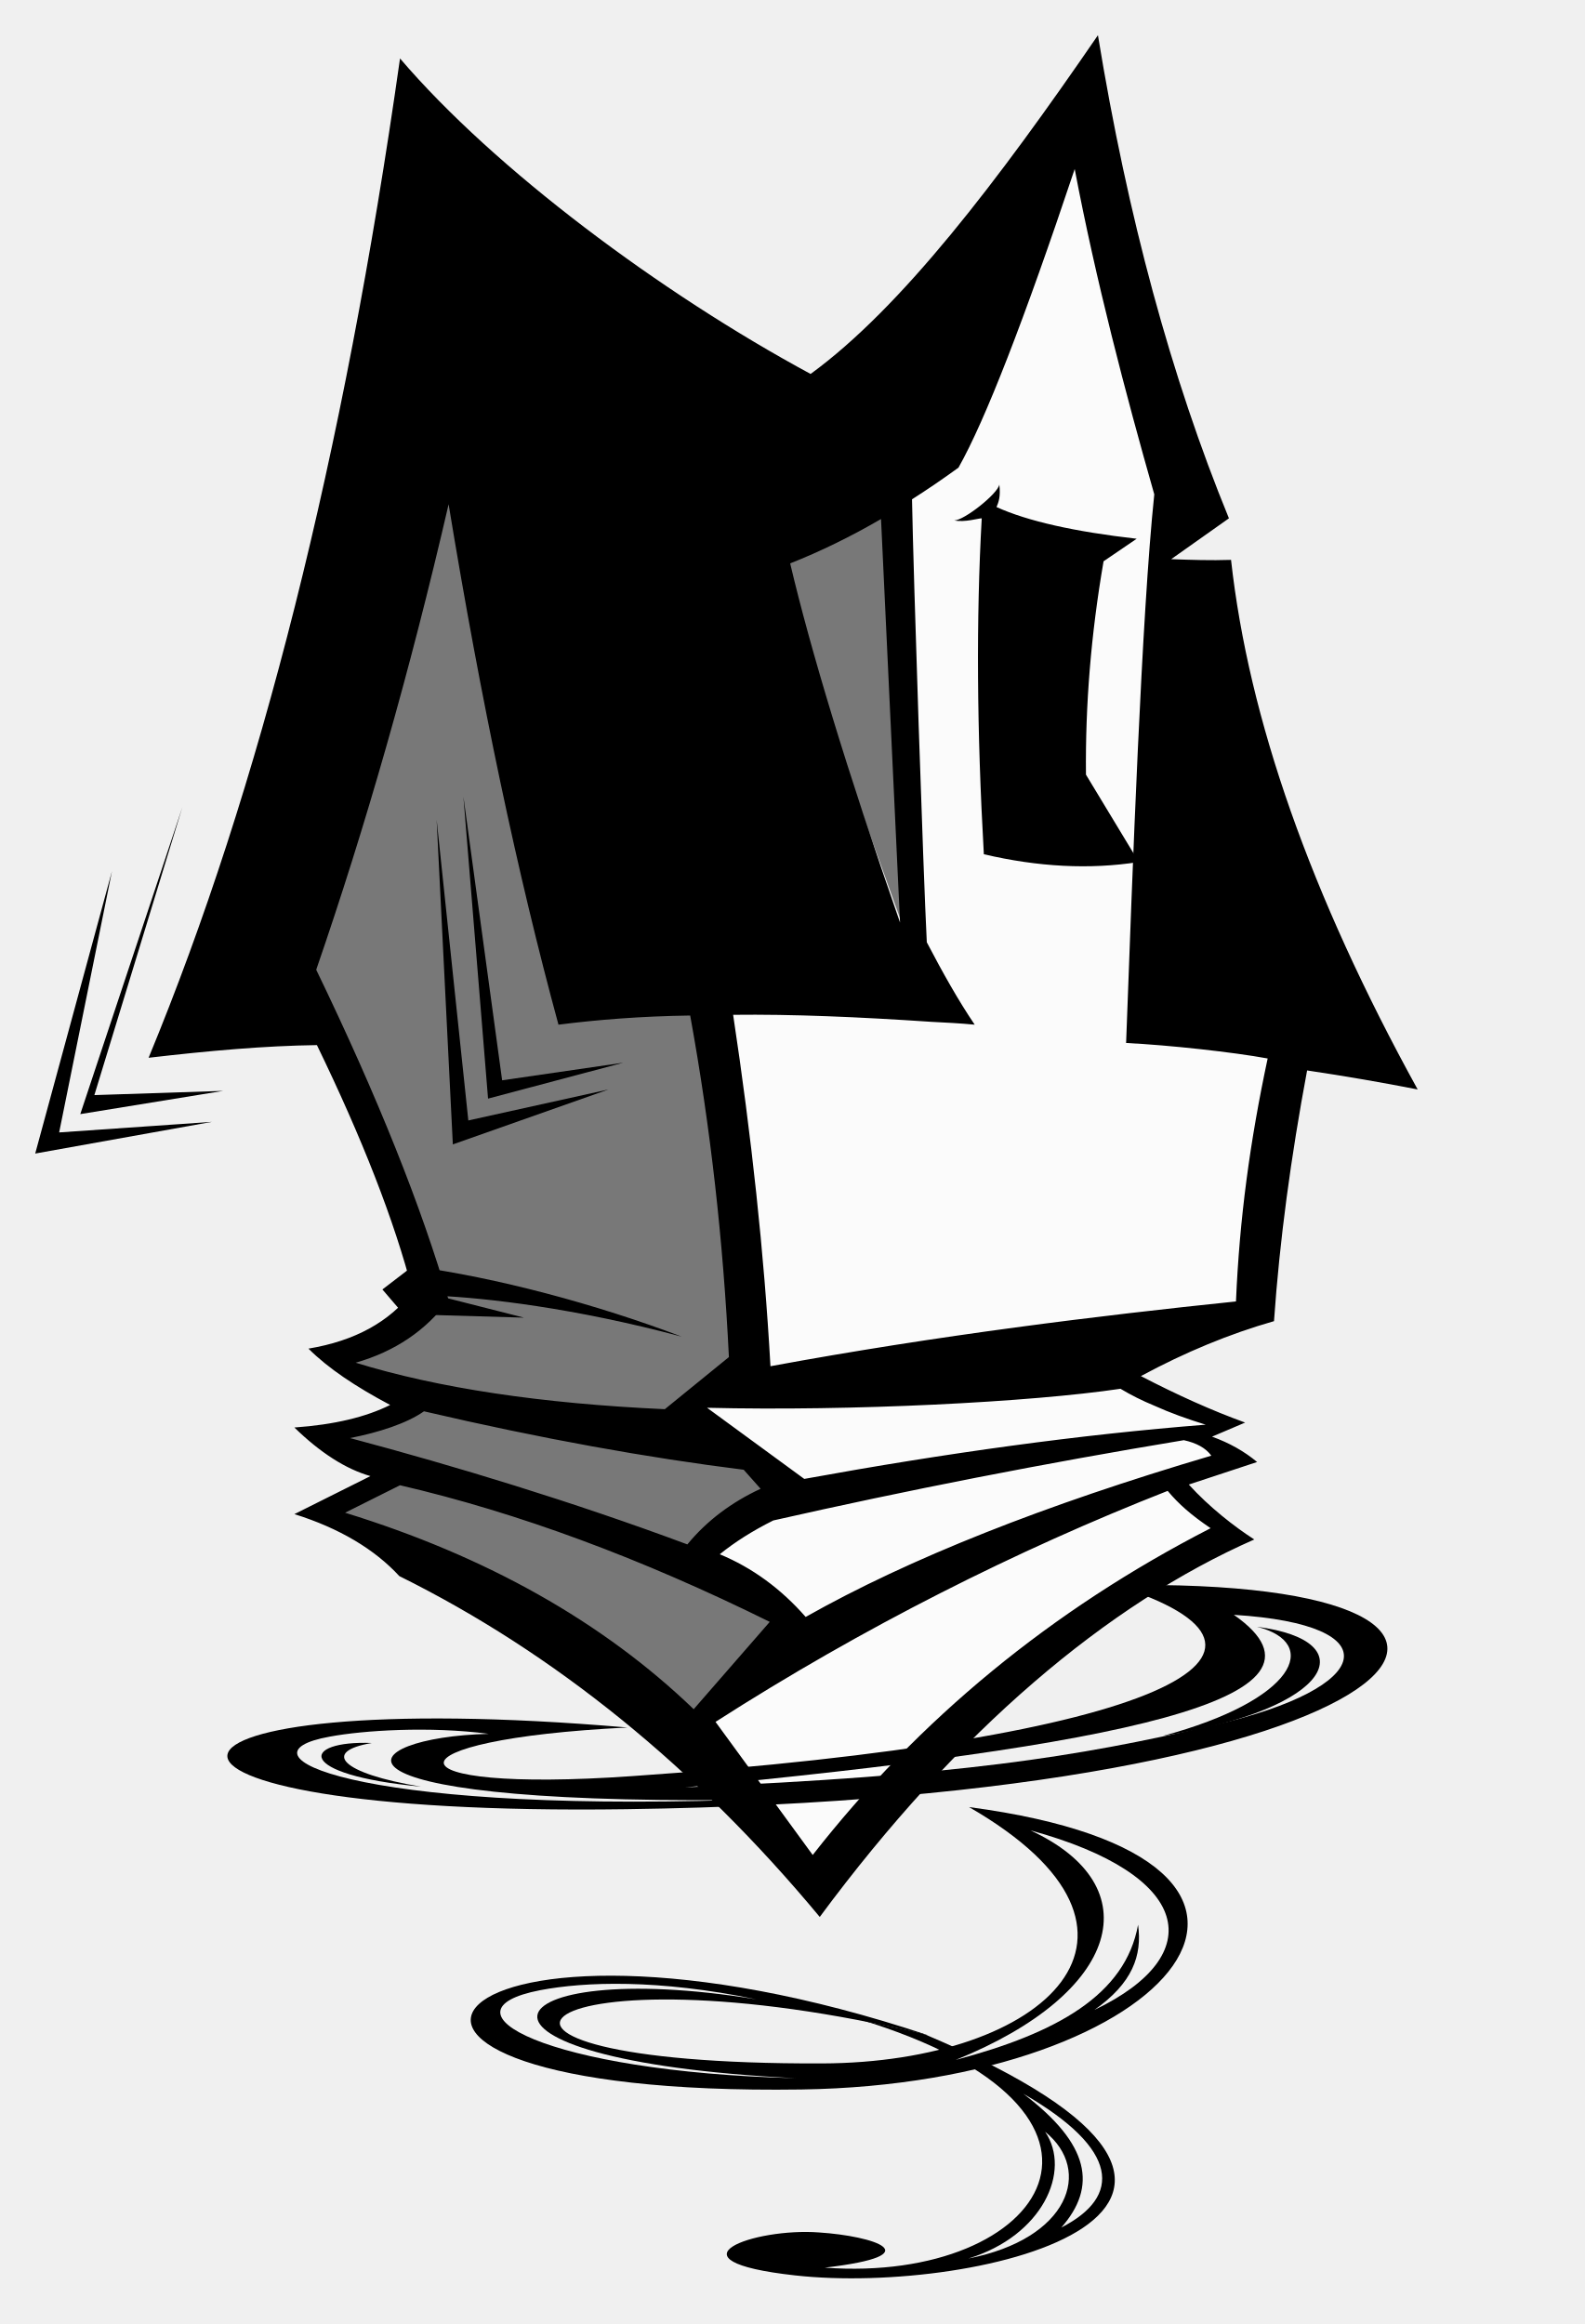
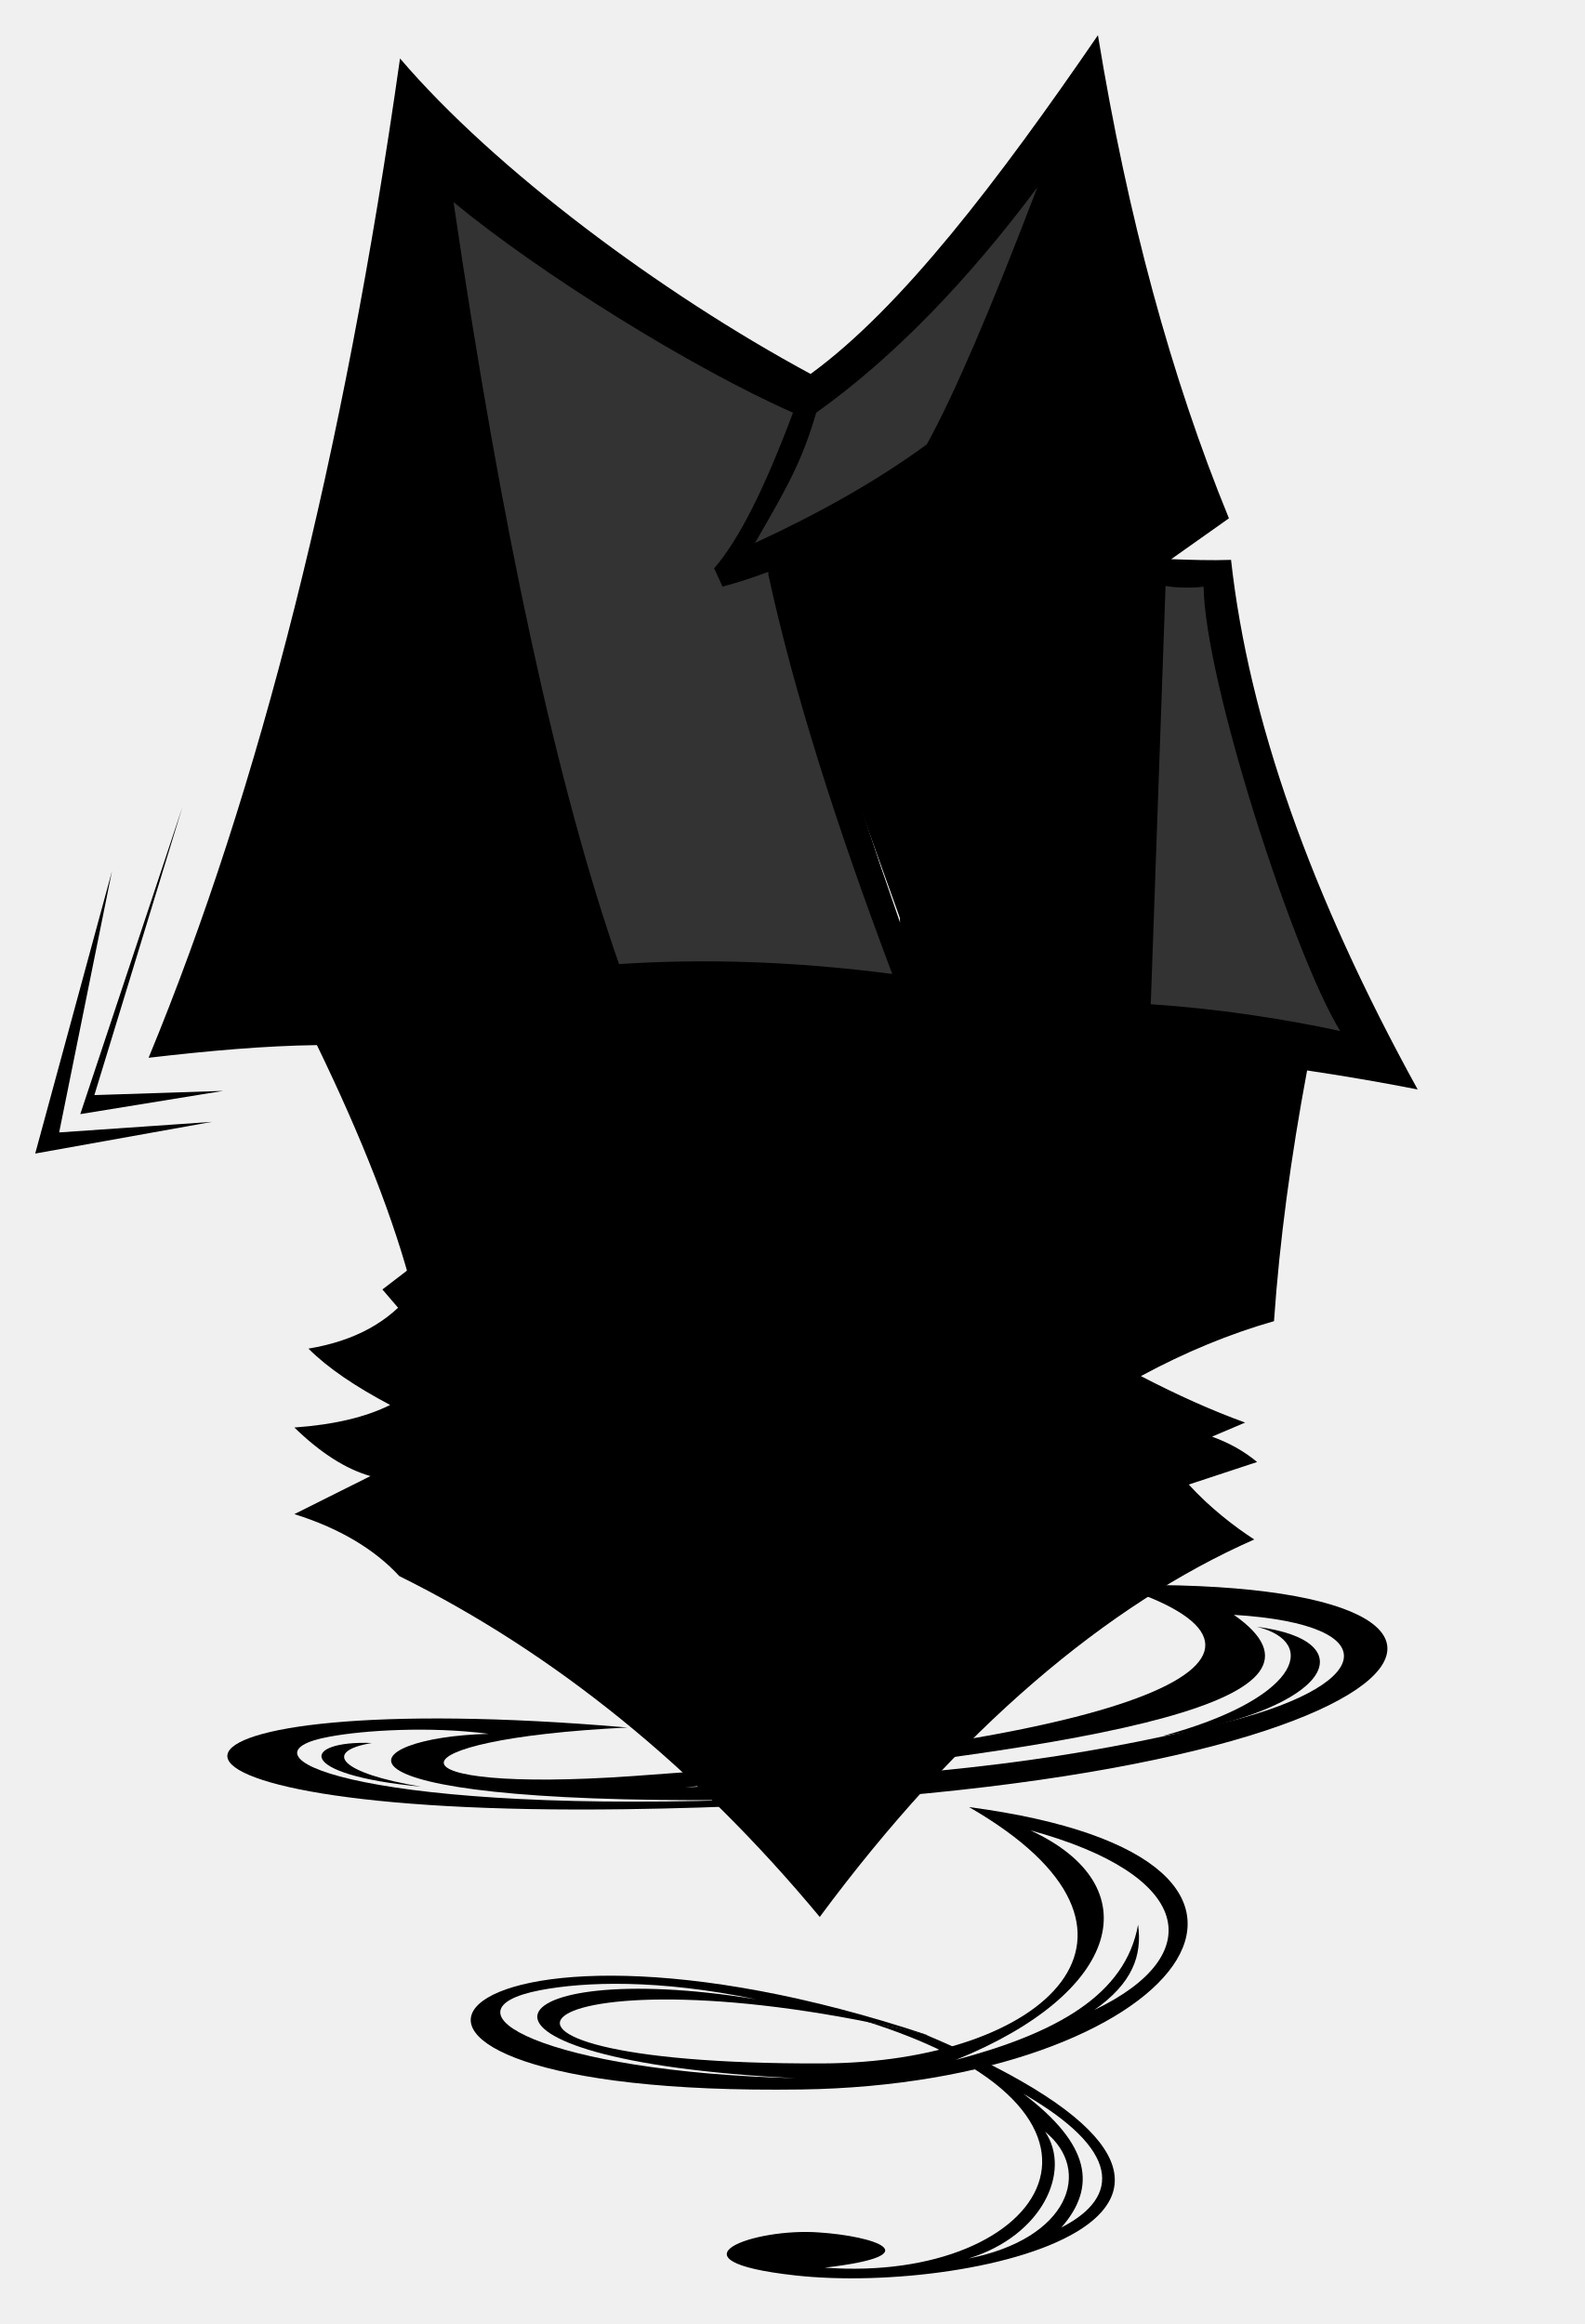
<svg xmlns="http://www.w3.org/2000/svg" style="isolation:isolate;  background-color: orange;  " viewBox="-5 -5 225 330">
  <g>
-     <path id="shade" d=" M 104.3 73.9 L 122.9 66.1 L 125.0 131.5 Z M 31.8 136.0 L 55.8 28.5 L 80 137 L 95.8 136.0 L 101.8 188.5 L 90.4 197.1 L 104.3 204.0 L 107.2 207.8 L 92.7 216.9 L 107.2 225.9 L 93.8 239.2 L 95.8 245.1 L 44.8 211.3 L 40.7 209.6 L 50.6 203.1 L 40.7 198.9 L 56.3 193.8 L 42.1 187.9 L 55.2 178.3 L 40.7 136.5 L 31.8 136.0 Z " fill="rgba(0,0,0,0.5)" />
+     <defs>
+       <path id="shade" d=" M 104.3 73.9 L 122.9 66.1 L 125.0 131.5 Z M 31.8 136.0 L 55.8 28.5 L 80 137 L 95.8 136.0 L 101.8 188.5 L 90.4 197.1 L 104.3 204.0 L 107.2 207.8 L 92.7 216.9 L 107.2 225.9 L 93.8 239.2 L 95.8 245.1 L 44.8 211.3 L 40.7 209.6 L 50.6 203.1 L 40.7 198.9 L 56.3 193.8 L 42.1 187.9 L 55.2 178.3 L 40.7 136.5 L 31.8 136.0 Z " />
+     </defs>
+     <use href="#shade" fill="pat(dots,white,5,0)" />
+     <use href="#shade" fill="#000" fill-opacity="0.3" />
    <g>
-       <path id="front" d=" M 146.4 12.5 L 150.2 12.5 C 153.5 30.9 157.9 49.2 163.4 67.2 L 160.2 72.0 C 158.2 92.7 157.2 115.9 156.9 141.5 L 178.2 144.3 C 176.0 156.6 174.2 169.5 172.9 181.1 C 166.7 183.1 160.4 185.8 154.0 189.2 C 156.9 192.5 163.2 195.1 169.3 197.1 L 164.6 198.8 C 166.4 199.7 168.7 200.9 170.2 202.3 L 161.7 205.1 C 163.4 207.5 166.4 210.3 170.5 213.3 C 150.6 222.8 129.8 240.3 111.0 262.7 L 91.7 240.4 L 108.6 228.3 C 104.8 224.5 98.8 219.4 92.6 217.4 C 96.8 213.2 101.6 209.7 107.0 206.8 L 92.2 196.1 L 100.5 190.1 C 100.6 174.6 98.8 156.4 94.9 135.5 L 125.1 138.0 L 122.0 64.2 L 129.6 59.2 C 136.3 44.4 142.0 28.9 146.4 12.5 Z  M 136.0 82.3 L 138.9 83.1 C 142.8 95.2 147.6 105.2 153.6 116.2 C 148.0 116.8 142.3 116.4 136.2 114.9 C 135.1 102.6 135.4 93.2 136.0 82.3 Z " fill-rule="evenodd" fill="rgba(255,255,255,0.7)" />
-       <g id="roof" fill="pat(livingthings,2)">
-         <path d=" M 135.6 82.7 L 138.3 84.2 C 143.5 97.0 149.3 108.0 154.0 115.7 C 149.9 116.5 143.4 116.3 136.5 114.9 C 135.7 105.3 135.4 94.6 135.6 82.7 Z " />
-         <path d=" M 54.7 14.6 C 73.9 29.9 92.2 42.2 109.3 51.5 C 119.7 43.4 131.4 31.9 144.4 16.7 C 141.2 32.2 136.0 46.7 128.8 60.2 C 120.9 65.7 113.1 70.1 105.3 73.6 C 108.3 90.9 115.2 112.2 126.1 137.2 C 107.6 135.4 92.1 135.3 79.3 136.6 C 69.1 101.2 60.9 60.5 54.7 14.6 Z " />
-         <path d=" M 158.8 76.3 L 167.9 76.8 C 172.5 99.4 180.0 122.3 190.3 145.3 C 178.6 142.3 167.4 140.8 156.8 140.9 L 158.8 76.3 Z " />
+       <path id="front" d=" M 146.4 12.5 L 150.2 12.5 C 153.5 30.9 157.9 49.2 163.4 67.2 L 160.2 72.0 C 158.2 92.7 157.2 115.9 156.9 141.5 L 178.2 144.3 C 176.0 156.6 174.2 169.5 172.9 181.1 C 166.7 183.1 160.4 185.8 154.0 189.2 C 156.9 192.5 163.2 195.1 169.3 197.1 L 164.6 198.8 C 166.4 199.7 168.7 200.9 170.2 202.3 L 161.7 205.1 C 163.4 207.5 166.4 210.3 170.5 213.3 C 150.6 222.8 129.8 240.3 111.0 262.7 L 91.7 240.4 L 108.6 228.3 C 104.8 224.5 98.8 219.4 92.6 217.4 C 96.8 213.2 101.6 209.7 107.0 206.8 L 92.2 196.1 L 100.5 190.1 C 100.6 174.6 98.8 156.4 94.9 135.5 L 125.1 138.0 L 122.0 64.2 L 129.6 59.2 C 136.3 44.4 142.0 28.9 146.4 12.5 Z  M 136.0 82.3 L 138.9 83.1 C 142.8 95.2 147.6 105.2 153.6 116.2 C 148.0 116.8 142.3 116.4 136.2 114.9 C 135.1 102.6 135.4 93.2 136.0 82.3 Z " fill-rule="evenodd" fill="sketch(         fill: rgba(255,255,255,0.7),         hachureAngle: 30,         hachureGap: 8        )" transform="translate(0 0)" />
+       <g fill="#333">
+         <path id="roof" d="            M 135.6 82.7 L 138.3 84.2 C 143.5 97.0 149.3 108.0 154.0 115.7 C 149.9 116.5 143.4 116.3 136.5 114.9 C 135.7 105.3 135.4 94.6 135.6 82.7 Z           M 54.7 14.6 C 73.9 29.9 92.2 42.2 109.3 51.5 C 119.7 43.4 131.4 31.9 144.4 16.7 C 141.2 32.2 136.0 46.7 128.8 60.2 C 120.9 65.7 113.1 70.1 105.3 73.6 C 108.3 90.9 115.2 112.2 126.1 137.2 C 107.6 135.4 92.1 135.3 79.3 136.6 C 69.1 101.2 60.9 60.5 54.7 14.6 Z           M 158.8 76.3 L 167.9 76.8 C 172.5 99.4 180.0 122.3 190.3 145.3 C 178.6 142.3 167.4 140.8 156.8 140.9 L 158.8 76.3 Z         " />
      </g>
      <path id="outline" d="          M 131.1 61.4 C 128.9 63.0 126.7 64.5 124.5 65.9 C 124.7 76.8 126.1 119.0 126.6 128.8 C 128.9 133.2 131.1 137.1 133.4 140.5 C 133.4 140.5 133.4 140.5 133.4 140.5 C 131.3 140.3 129.3 140.2 127.3 140.1 C 127.3 140.1 127.3 140.1 127.3 140.1 C 116.9 139.4 107.5 139.0 99.1 139.1 C 101.7 156.3 103.5 172.9 104.4 189.0 C 128.2 184.6 151.2 181.8 170.5 179.8 C 171.0 168.0 172.5 157.0 175.0 145.3 C 170.1 144.4 161.0 143.4 154.9 143.1 C 155.8 118.8 157.1 82.4 158.9 65.2 C 154.8 50.8 150.6 34.8 147.6 19.0 Q 136.8 51.3 131.1 61.4 L 131.1 61.4 L 131.1 61.4 L 131.1 61.4 L 131.1 61.4 L 131.1 61.4 L 131.1 61.4 L 131.1 61.4 L 131.1 61.4 L 131.1 61.4 L 131.1 61.4 Z           M 185.3 141.4 C 178.7 130.7 166.1 91.8 165.9 78.3 C 164.9 78.5 161.9 78.5 160.5 78.2 L 158.4 137.6 C 167.7 138.2 177.5 139.7 185.3 141.4 L 185.3 141.4 L 185.3 141.4 L 185.3 141.4 L 185.3 141.4 L 185.3 141.4 L 185.3 141.4 L 185.3 141.4 L 185.3 141.4 L 185.3 141.4 Z           M 110.9 53.6 C 108.9 60.4 106.9 64.0 102.2 72.1 C 111.3 67.9 119.5 63.3 126.6 58.1 Q 132.3 47.8 142.3 21.6 C 132.6 34.6 122.0 45.7 110.9 53.6 Z           M 120.1 68.7 L 122.8 126.0 C 115.2 104.2 110.1 87.3 107.2 75.0 C 111.5 73.3 115.8 71.2 120.1 68.7 L 120.1 68.7 L 120.1 68.7 L 120.1 68.7 L 120.1 68.7 L 120.1 68.7 L 120.1 68.7 L 120.1 68.7 Z           M 107.6 53.6 C 93.3 47.3 71.6 33.8 59.4 23.7 C 66.3 70.8 74.2 107.0 82.9 131.9 C 94.9 131.1 107.9 131.5 121.7 133.3 C 113.5 111.6 107.6 92.7 104.1 76.6 Q 104.1 76.4 104.1 76.2 C 102.0 77.0 99.8 77.7 97.6 78.3 L 96.4 75.7 C 99.9 71.7 103.6 64.3 107.6 53.6 L 107.6 53.6 L 107.6 53.6 L 107.6 53.6 L 107.6 53.6 L 107.6 53.6 L 107.6 53.6 Z           M 98.5 187.7 L 89.4 195.1 C 71.8 194.3 57.2 192.1 45.5 188.5 C 51.1 186.9 55.5 183.9 58.7 179.6 C 54.9 166.5 48.7 150.9 39.9 132.7 C 46.9 112.4 53.2 90.4 58.7 66.6 C 63.3 94.6 68.5 119.2 74.3 140.5 C 79.8 139.8 86.0 139.3 93.0 139.2 C 95.9 155.1 97.7 171.3 98.5 187.7 L 98.5 187.7 L 98.5 187.7 L 98.5 187.7 L 98.5 187.7 L 98.5 187.7 Z           M 95.4 194.9 C 115.9 195.4 141.4 194.1 154.1 192.2 C 155.6 193.1 157.2 193.9 158.9 194.6 C 161.1 195.6 163.6 196.5 166.2 197.3 C 148.4 198.7 129.5 201.3 109.2 205.0 L 95.4 194.9 L 95.4 194.9 L 95.4 194.9 L 95.4 194.9 L 95.4 194.9 Z           M 97.2 215.7 C 101.8 217.6 105.9 220.6 109.4 224.6 C 124.1 216.3 143.3 208.7 167.0 201.7 C 166.2 200.6 164.9 199.9 163.1 199.5 C 143.2 202.8 123.8 206.6 104.8 210.9 C 101.8 212.4 99.3 214.0 97.2 215.7 L 97.2 215.7 L 97.2 215.7 L 97.2 215.7 Z           M 96.6 239.5 C 117.5 226.1 139.4 215.1 160.8 206.7 C 162.4 208.6 164.1 210.1 166.9 212.0 C 144.3 223.6 125.5 239.1 110.4 258.4 L 96.6 239.5 L 96.6 239.5 L 96.6 239.5 Z           M 104.3 225.3 L 93.5 237.7 C 80.6 225.3 64.1 216.0 44.0 209.8 L 51.8 205.9 C 68.6 209.8 86.1 216.3 104.3 225.3 L 104.3 225.3 Z           M 110.1 48.1 C 88.8 36.6 65.2 19.0 51.8 3.3 C 43.8 59.7 31.9 107.0 16.1 145.2 C 24.7 144.2 32.6 143.5 40.0 143.4 C 46.4 156.6 51.0 168.3 53.6 178.4 C 50.3 182.7 45.4 185.4 38.8 186.5 C 41.6 189.3 45.5 191.9 50.4 194.5 C 47.0 196.2 42.5 197.3 36.8 197.7 C 40.5 201.3 44.1 203.6 47.6 204.6 L 36.8 210.0 C 43.2 212.0 48.2 215.0 51.7 218.8 C 73.7 229.7 93.7 245.9 111.4 267.2 C 131.0 240.7 152.2 222.8 173.1 213.6 C 170.3 211.8 166.7 209.0 163.8 205.8 L 173.5 202.6 C 171.7 201.1 169.6 199.9 167.1 199.0 L 171.8 197.0 C 167.1 195.3 162.2 193.1 157.0 190.4 C 163.3 187.0 169.6 184.4 175.9 182.6 C 176.7 171.1 178.3 159.3 180.6 147.0 C 186.0 147.8 191.2 148.7 196.3 149.7 C 181.1 122.1 172.3 97.1 169.8 74.5 C 166.9 74.6 164.1 74.5 161.3 74.4 L 169.5 68.6 C 161.3 48.6 155.1 25.7 150.9 0 C 136.7 20.7 123.0 38.7 110.1 48.1 Z           M 55.2 195.4 C 52.8 197.1 48.8 198.4 44.7 199.2 C 59.7 203.2 76.2 208.2 92.6 214.3 C 95.4 210.9 98.9 208.3 103.0 206.4 L 100.6 203.7 C 87.0 202.0 71.9 199.3 55.2 195.4 Z " fill-rule="evenodd" />
      <path id="bend" d=" M 52.3 181.6 L 49.3 178.1 L 53.6 174.8 C 65.5 176.4 79.7 180.2 91.8 184.8 C 76.5 180.7 63.9 179.3 57.2 179.0 L 69.4 182.1 L 52.3 181.6 Z " />
      <g id="motion_line">
        <path d=" M 60.8 108.1 L 66.3 148.4 L 83.5 145.9 L 64.3 151.0 L 60.8 108.1 Z " />
        <path d=" M 57.0 111.4 L 61.5 154.1 L 81.4 149.7 L 59.3 157.5 L 57.0 111.4 Z " />
        <path d=" M 20.9 109.6 L 8.4 150.5 L 26.7 149.9 L 6.4 153.2 L 20.9 109.6 Z " />
        <path d=" M 10.9 118.7 L 3.4 155.8 L 25.1 154.3 L 0 158.8 L 10.9 118.7 Z " />
      </g>
      <defs>
        <mask id="swirl_mask">
          <rect width="100%" height="100%" fill="#fff" />
          <path d=" M 170.2 224.3 C 192.7 225.7 190.1 234.7 167.6 239.9 C 147.4 244.6 131.2 247.1 92.3 248.8 C 152.5 243.0 187.5 236.4 170.2 224.3 Z " />
          <path d=" M 64.4 241.2 C 56.0 240.1 46.6 240.7 41.8 241.6 C 27.9 244.1 45.0 252.3 99.2 250.6 C 37.8 251.1 44.9 241.7 64.4 241.2 Z " />
          <path d=" M 141.3 254.9 C 158.4 262.8 154.2 278.0 130.7 287.5 C 145.0 283.7 154.8 278.3 156.6 268.3 C 157.2 272.7 155.8 276.6 150.4 280.4 C 166.7 272.6 164.4 261.2 141.3 254.9 Z " />
          <path d=" M 140.3 292.3 C 149.8 299.5 150.8 305.5 145.7 311.3 C 154.3 306.9 154.0 300.2 140.3 292.3 Z " />
          <path d=" M 132.5 315.7 C 143.0 312.5 147.2 303.3 143.4 297.7 C 150.2 303.2 146.8 312.9 132.5 315.7 Z " />
          <path d=" M 102.4 278.9 C 88.4 276.0 78.0 276.4 71.7 277.6 C 56.7 280.5 72.4 289.2 108.0 290.1 C 55.6 287.5 64.4 272.7 102.4 278.9 Z " />
        </mask>
      </defs>
      <g id="swirls_black" mask="url(#swirl_mask)">
        <path d=" M 132.6 251.6 C 188.4 259.0 161.9 290.9 108.8 291.7 C 32.2 292.8 57.3 260.8 126.8 284.0 C 70.7 270.5 51.0 288.2 111.7 288.0 C 143.5 287.9 163.5 269.4 132.6 251.6 Z " />
        <path d=" M 153.4 220.1 C 222.4 218.8 198.7 250.3 83.9 251.9 C 5.9 253.0 10.9 234.0 84.1 240.3 C 49.3 242.0 49.1 249.7 84.8 247.2 C 160.4 242.0 183.4 229.5 153.4 220.1 Z " />
        <path d=" M 112.1 317.0 C 127.5 315.2 119.0 312.5 111.3 312.0 C 102.1 311.3 88.9 316.0 107.9 318.1 C 133.9 321.0 184.7 308.6 126.4 283.9 C 125.4 283.5 117.9 282.1 116.9 281.7 C 159.9 294.7 143.6 319.3 112.1 317.0 Z " />
      </g>
      <g id="window">
        <path d=" M 47.8 242.5 C 37.8 242.1 36.7 247.0 54.8 248.7 C 43.3 246.8 40.7 243.7 47.8 242.5 Z " />
        <path d=" M 173.5 226.0 C 188.9 228.0 184.3 237.7 160.1 241.5 C 179.0 236.4 182.6 228.3 173.5 226.0 Z " />
        <path d=" M 136.9 63.8 C 137.1 65.5 136.8 66.3 136.5 67.0 C 140.9 69.0 147.6 70.5 156.4 71.5 L 151.7 74.7 C 149.9 85.1 149.1 95.2 149.2 105.0 L 156.7 117.4 C 149.7 118.5 142.4 118.1 134.7 116.3 C 133.7 98.7 133.6 82.8 134.4 68.6 C 133.9 68.6 132.0 69.2 130.5 68.9 C 131.9 68.9 136.7 65.1 136.9 63.8 L 136.9 63.8 Z  M 137.0 85.8 L 151.2 114.8 C 147.4 115.1 143.3 114.9 138.9 114.2 C 137.8 107.5 136.9 96.4 137.0 85.8 L 137.0 85.8 Z " />
      </g>
    </g>
  </g>
</svg>
